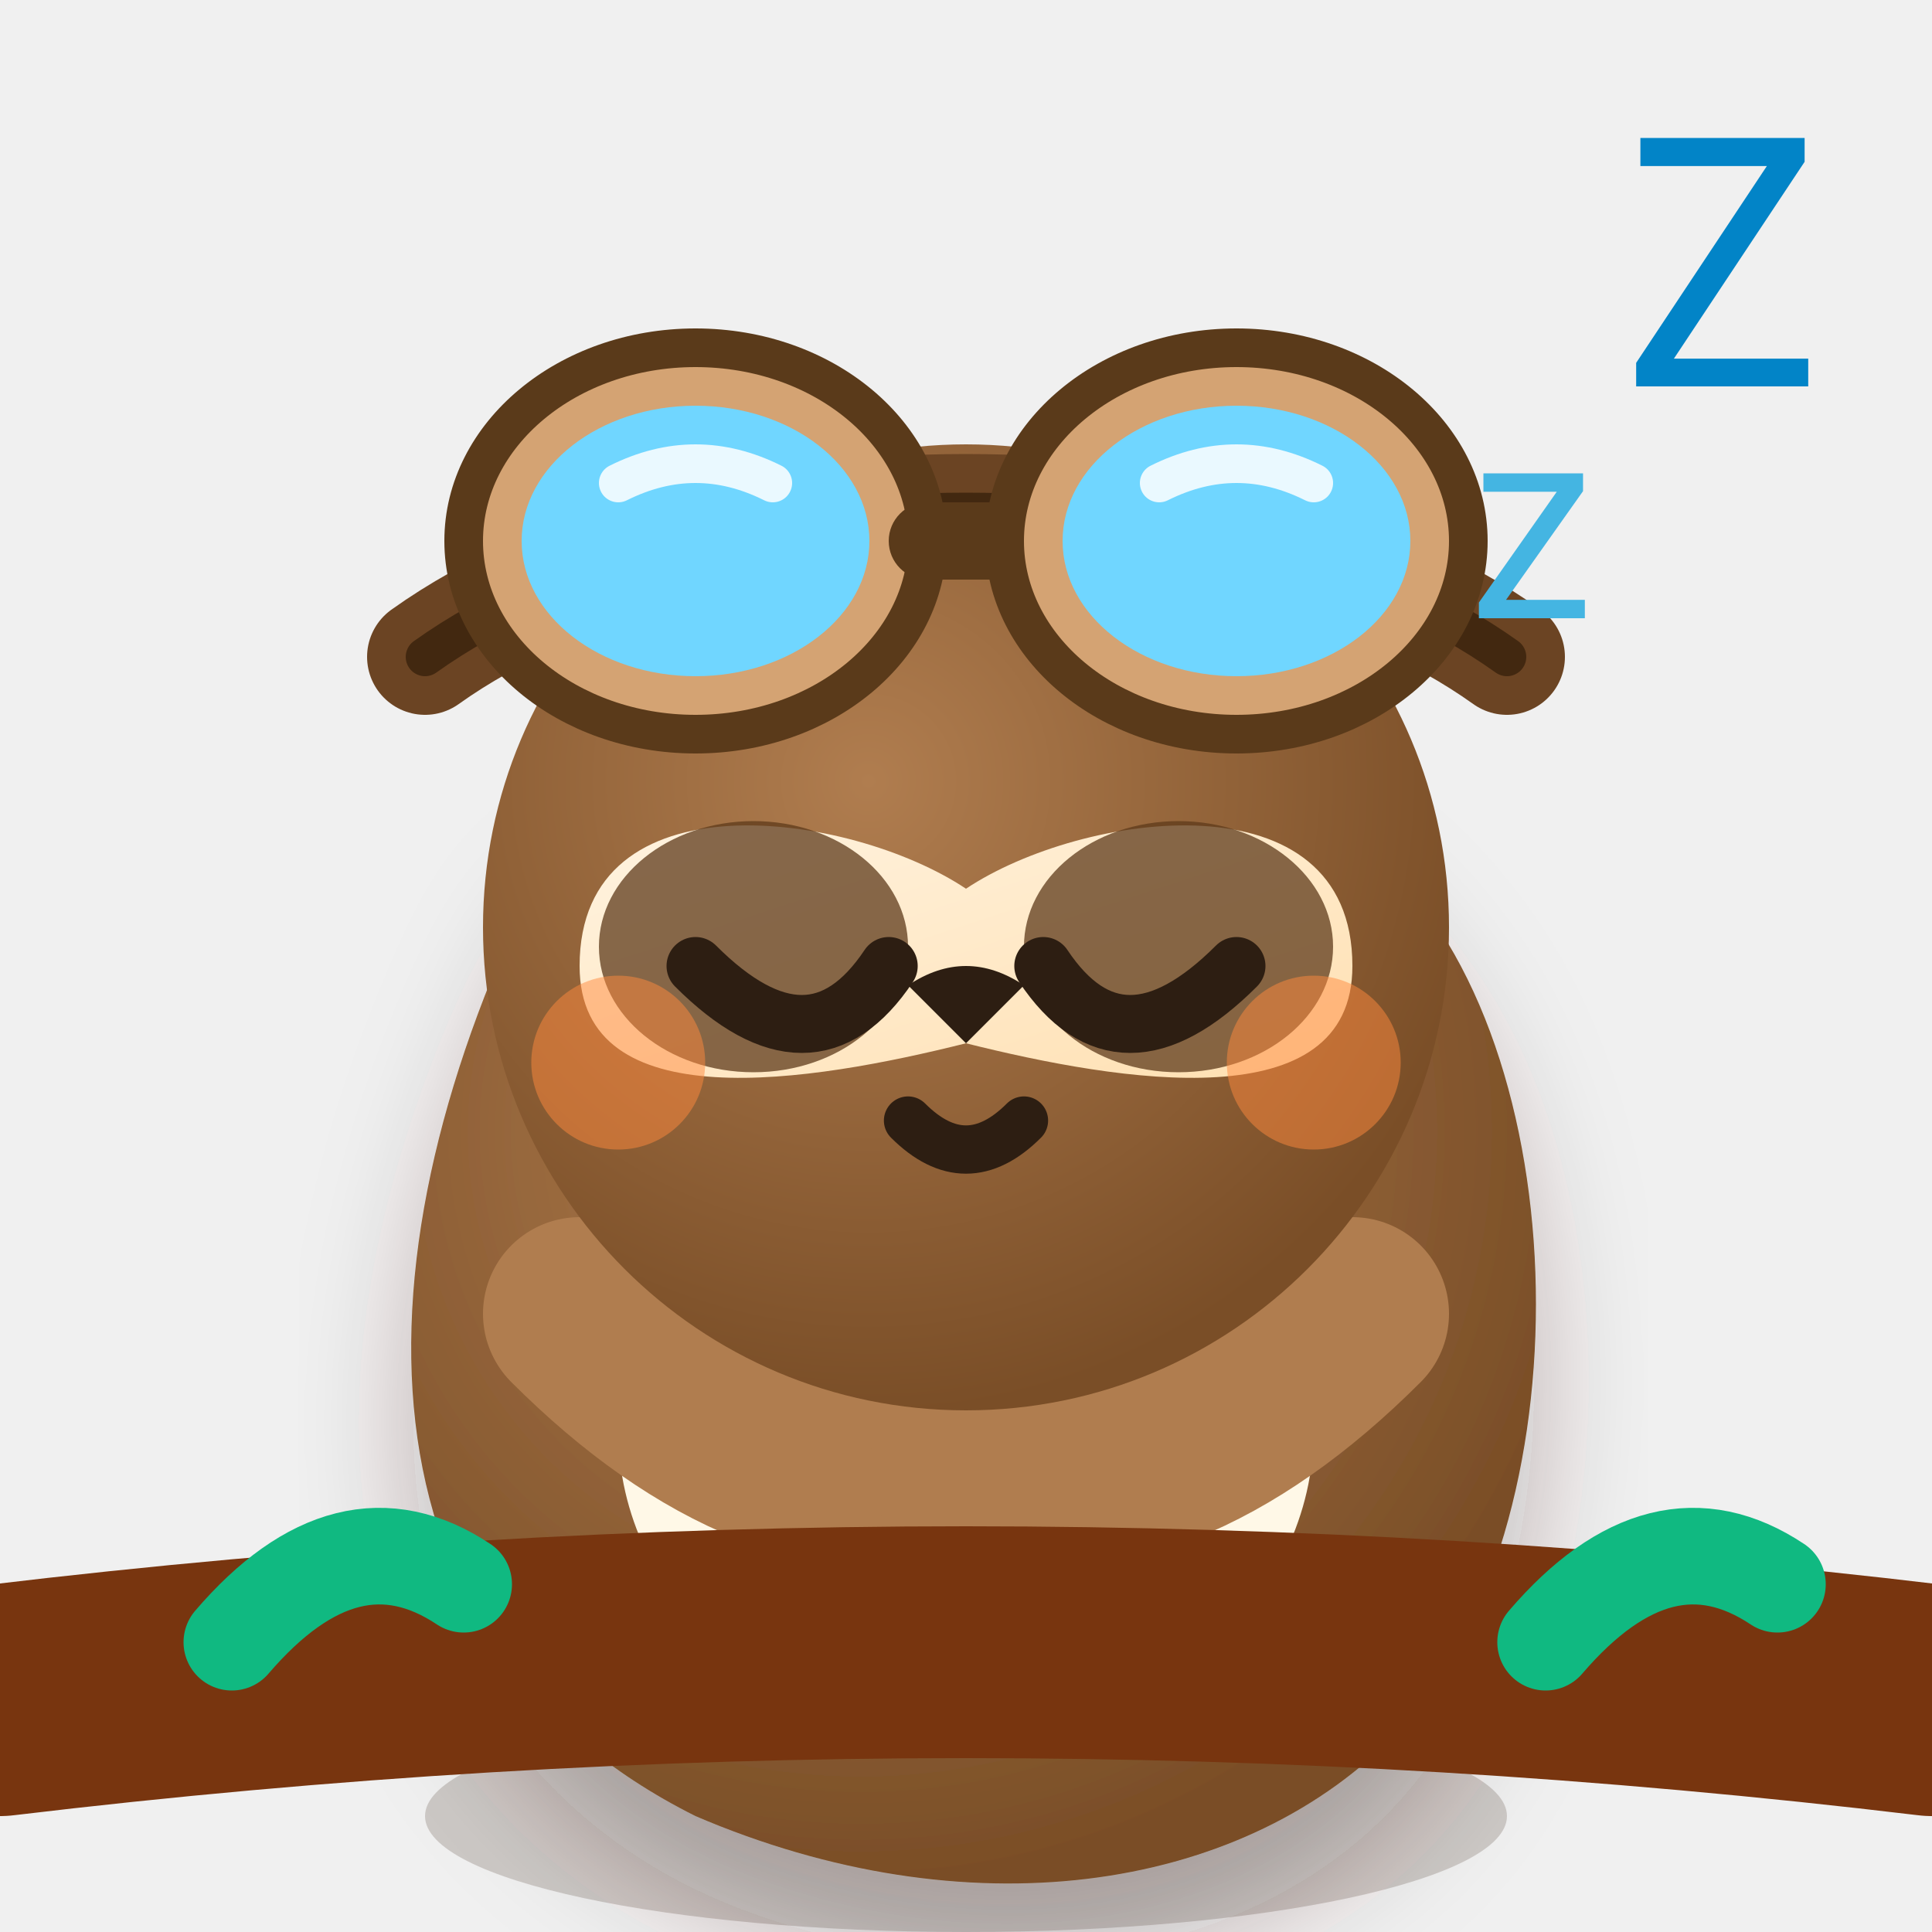
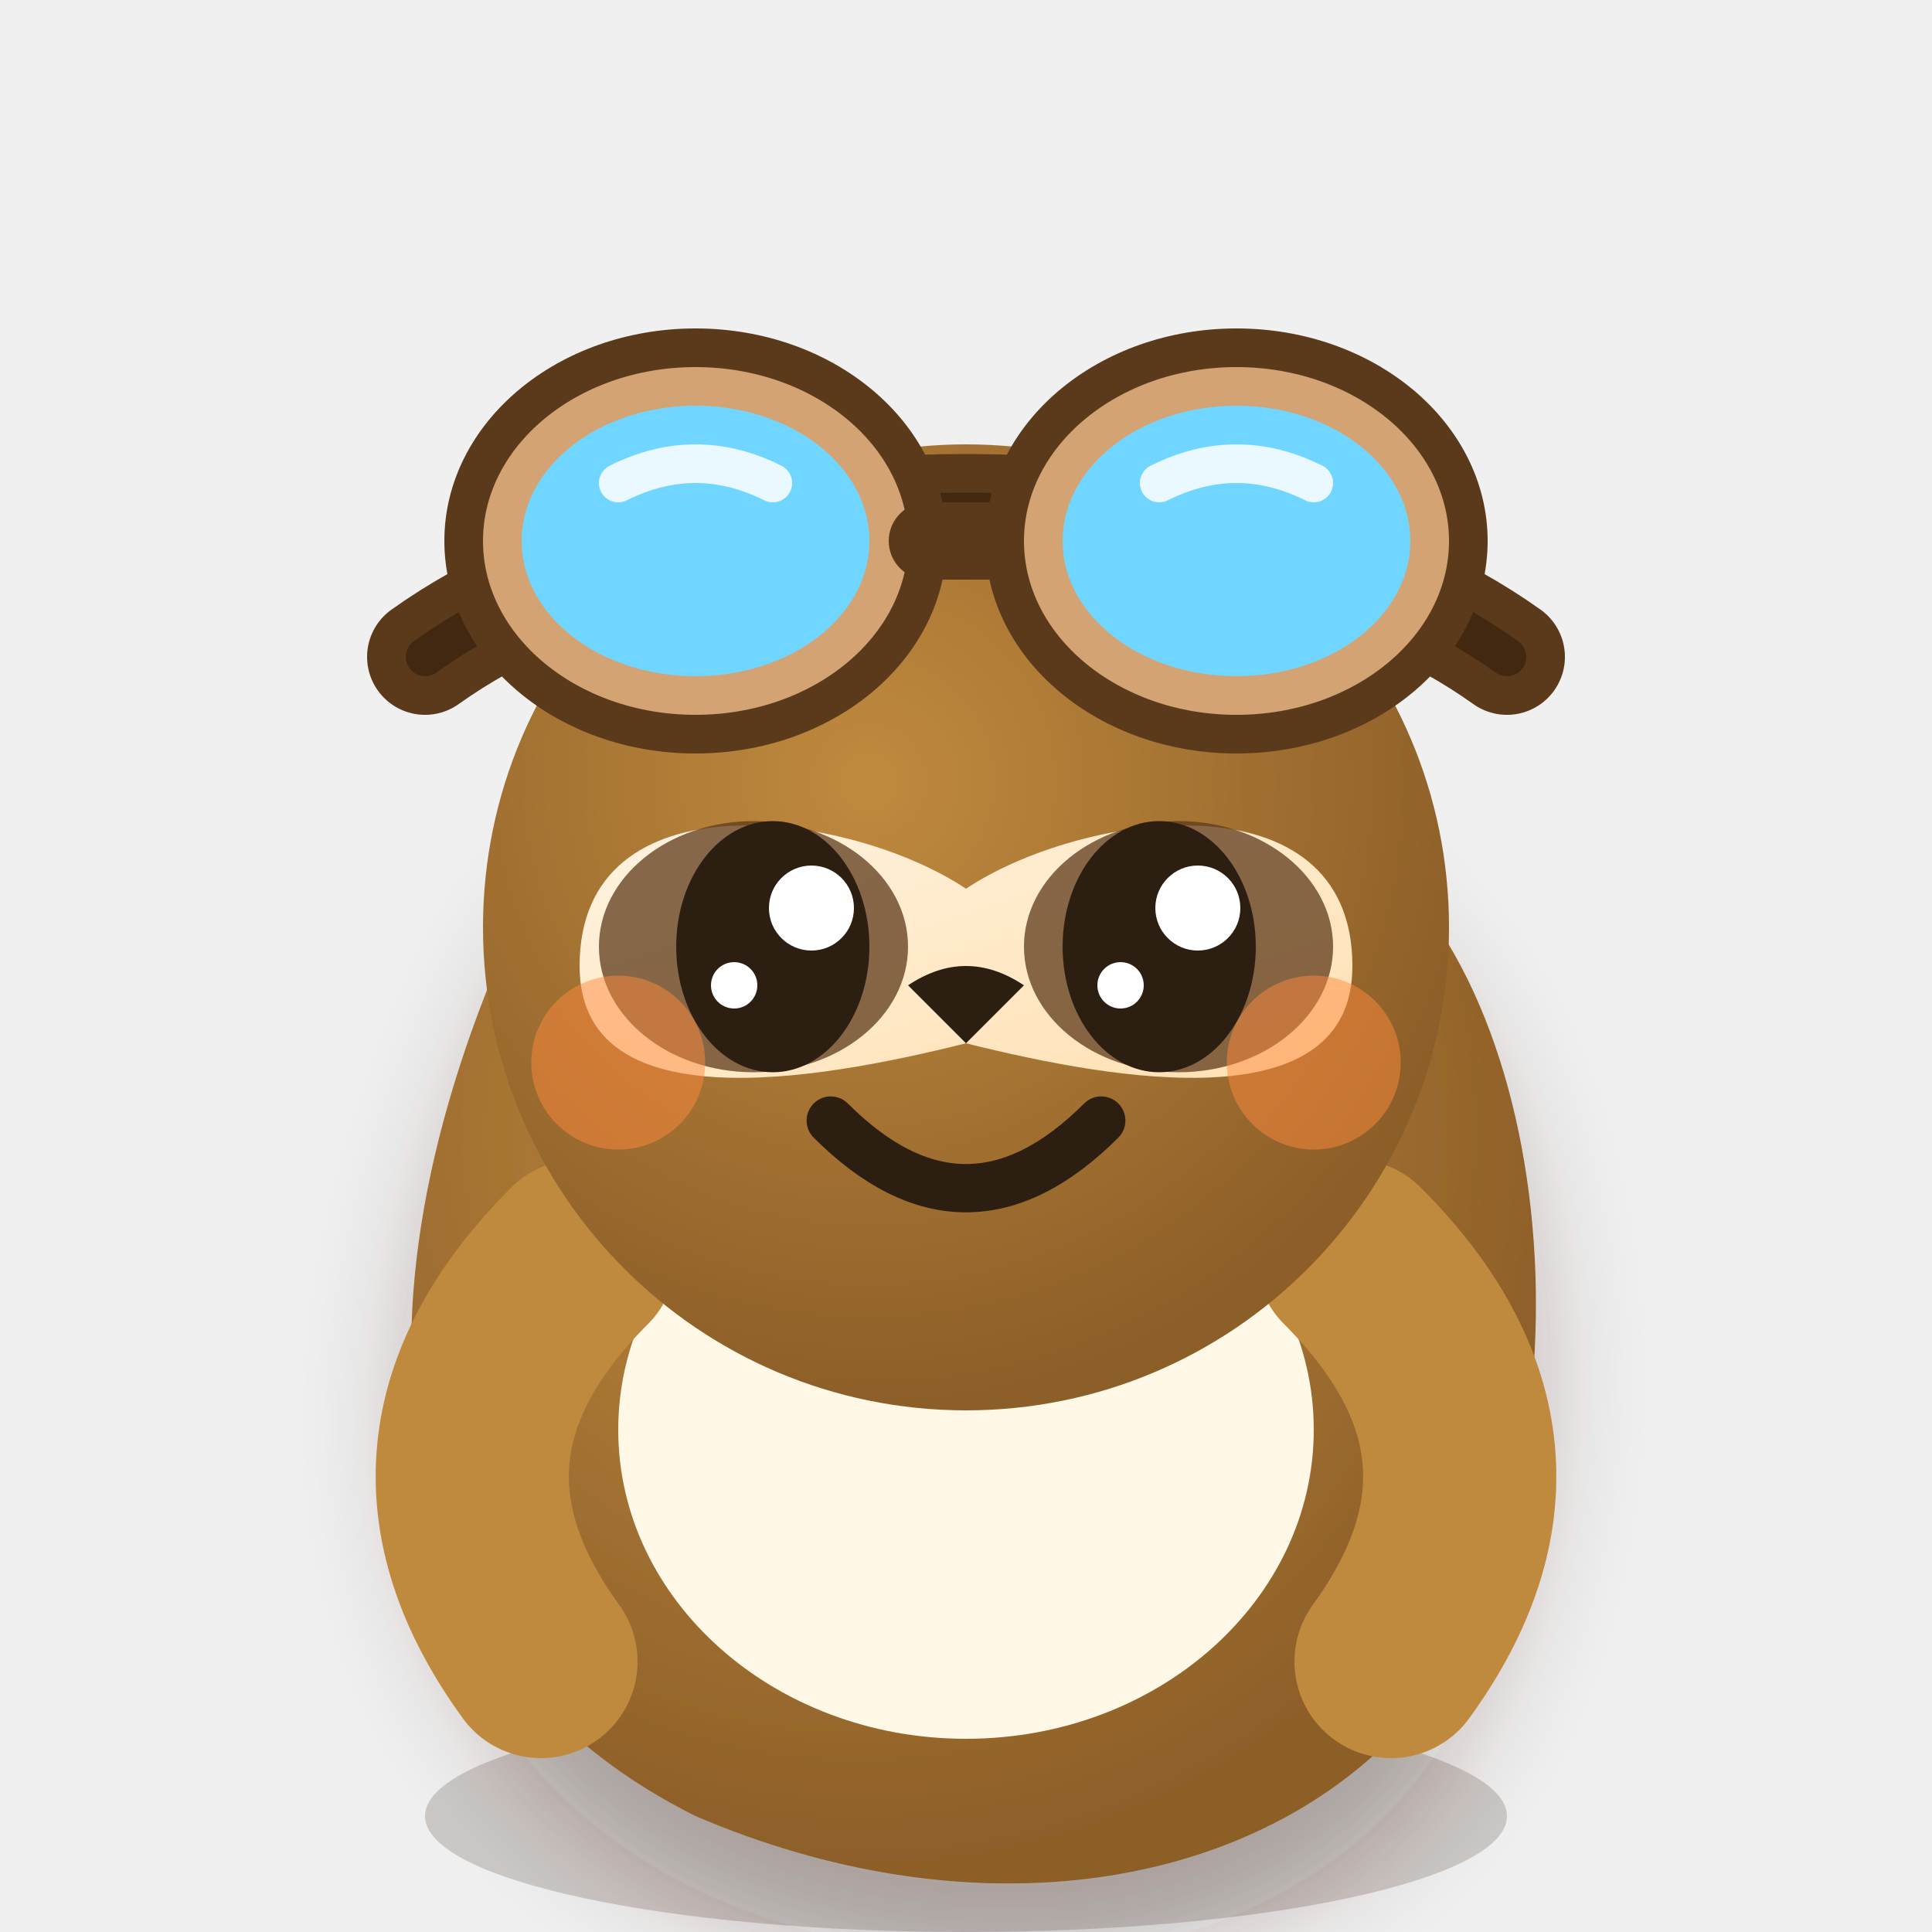
<svg xmlns="http://www.w3.org/2000/svg" viewBox="0 0 100 100" width="512" height="512">
  <defs>
-     <radialGradient id="slothBody_cozy_sleeping" cx="40%" cy="35%" r="65%">
-       <stop offset="0%" stop-color="#B07D4F" />
-       <stop offset="100%" stop-color="#7A4E27" />
+     <radialGradient id="slothBody_explorer_eating" cx="40%" cy="35%" r="65%">
+       <stop offset="0%" stop-color="#C08A3E" />
+       <stop offset="100%" stop-color="#8C5E28" />
    </radialGradient>
    <linearGradient id="slothMask" x1="0%" y1="0%" x2="100%" y2="100%">
      <stop offset="0%" stop-color="#FFF3E0" />
      <stop offset="100%" stop-color="#FFE0B2" />
    </linearGradient>
    <filter id="softShadow" x="-10%" y="-10%" width="120%" height="120%">
      <feDropShadow dx="0" dy="4" stdDeviation="3" flood-color="#3D2619" flood-opacity="0.25" />
    </filter>
  </defs>
  <ellipse cx="50" cy="94" rx="28" ry="6" fill="#3D2619" opacity="0.2" />
-   <path d="M 28 45 C 18 65, 18 85, 36 94 C 50 100, 64 98, 72 90 C 82 80, 82 55, 72 45 C 65 35, 35 35, 28 45 Z" fill="url(#slothBody_cozy_sleeping)" filter="url(#softShadow)" />
+   <path d="M 28 45 C 18 65, 18 85, 36 94 C 50 100, 64 98, 72 90 C 82 80, 82 55, 72 45 C 65 35, 35 35, 28 45 Z" fill="url(#slothBody_explorer_eating)" filter="url(#softShadow)" />
  <ellipse cx="50" cy="74" rx="18" ry="16" fill="#FFF8E7" />
-   <path d="M 30 68 Q 40 78 50 76" stroke="#B07D4F" stroke-width="10" stroke-linecap="round" fill="none" />
-   <path d="M 70 68 Q 60 78 50 76" stroke="#B07D4F" stroke-width="10" stroke-linecap="round" fill="none" />
-   <circle cx="50" cy="48" r="25" fill="url(#slothBody_cozy_sleeping)" />
+   <path d="M 30 65 Q 20 75 28 86" stroke="#C08A3E" stroke-width="10" stroke-linecap="round" fill="none" />
+   <path d="M 70 65 Q 80 75 72 86" stroke="#C08A3E" stroke-width="10" stroke-linecap="round" fill="none" />
+   <circle cx="50" cy="48" r="25" fill="url(#slothBody_explorer_eating)" />
  <path d="M 30 50 C 30 40, 44 42, 50 46 C 56 42, 70 40, 70 50 C 70 58, 58 56, 50 54 C 42 56, 30 58, 30 50 Z" fill="url(#slothMask)" />
  <ellipse cx="39" cy="49" rx="8" ry="6.5" fill="#5D3A1A" opacity="0.75" />
  <ellipse cx="61" cy="49" rx="8" ry="6.5" fill="#5D3A1A" opacity="0.75" />
  <circle cx="32" cy="55" r="4.5" fill="#FF8A3D" opacity="0.5" />
  <circle cx="68" cy="55" r="4.5" fill="#FF8A3D" opacity="0.5" />
  <path d="M 47 51 Q 50 49 53 51 L 50 54 Z" fill="#2D1E12" />
-   <path d="M 36 50 Q 42 56 46 50" stroke="#2D1E12" stroke-width="3" stroke-linecap="round" fill="none" />
-   <path d="M 54 50 Q 58 56 64 50" stroke="#2D1E12" stroke-width="3" stroke-linecap="round" fill="none" />
-   <path d="M 47 58 Q 50 61 53 58" stroke="#2D1E12" stroke-width="2.5" stroke-linecap="round" fill="none" />
-   <path d="M 22 34 C 36 24, 64 24, 78 34" stroke="#6B4423" stroke-width="6" stroke-linecap="round" fill="none" />
+   <ellipse cx="40" cy="49" rx="5" ry="6.5" fill="#2D1E12" />
+   <circle cx="42" cy="47" r="2.2" fill="#FFFFFF" />
+   <circle cx="38" cy="51" r="1.2" fill="#FFFFFF" />
+   <ellipse cx="60" cy="49" rx="5" ry="6.5" fill="#2D1E12" />
+   <circle cx="62" cy="47" r="2.2" fill="#FFFFFF" />
+   <circle cx="58" cy="51" r="1.2" fill="#FFFFFF" />
+   <path d="M 43 58 Q 50 65 57 58" stroke="#2D1E12" stroke-width="2.5" stroke-linecap="round" fill="none" />
+   <path d="M 22 34 C 36 24, 64 24, 78 34" stroke="#5A3A1A" stroke-width="6" stroke-linecap="round" fill="none" />
  <path d="M 22 34 C 36 24, 64 24, 78 34" stroke="#422810" stroke-width="2" stroke-linecap="round" fill="none" />
  <ellipse cx="36" cy="28" rx="12" ry="10" fill="#D4A373" stroke="#5A3A1A" stroke-width="2" />
  <ellipse cx="36" cy="28" rx="9" ry="7" fill="#70D6FF" />
  <path d="M 32 25 Q 36 23 40 25" stroke="#FFFFFF" stroke-width="2" stroke-linecap="round" fill="none" opacity="0.85" />
  <rect x="46" y="26" width="8" height="4" rx="2" fill="#5A3A1A" />
  <ellipse cx="64" cy="28" rx="12" ry="10" fill="#D4A373" stroke="#5A3A1A" stroke-width="2" />
  <ellipse cx="64" cy="28" rx="9" ry="7" fill="#70D6FF" />
  <path d="M 60 25 Q 64 23 68 25" stroke="#FFFFFF" stroke-width="2" stroke-linecap="round" fill="none" opacity="0.85" />
-   <path d="M 0 88 Q 50 82 100 88" stroke="#78350F" stroke-width="12" stroke-linecap="round" fill="none" />
-   <path d="M 12 85 Q 18 78 24 82" stroke="#10B981" stroke-width="5" stroke-linecap="round" fill="none" />
-   <path d="M 80 85 Q 86 78 92 82" stroke="#10B981" stroke-width="5" stroke-linecap="round" fill="none" />
-   <text x="76" y="32" font-size="14" font-weight="black" fill="#44B5E2" font-family="sans-serif">z</text>
-   <text x="84" y="20" font-size="18" font-weight="black" fill="#0284C7" font-family="sans-serif">Z</text>
</svg>
